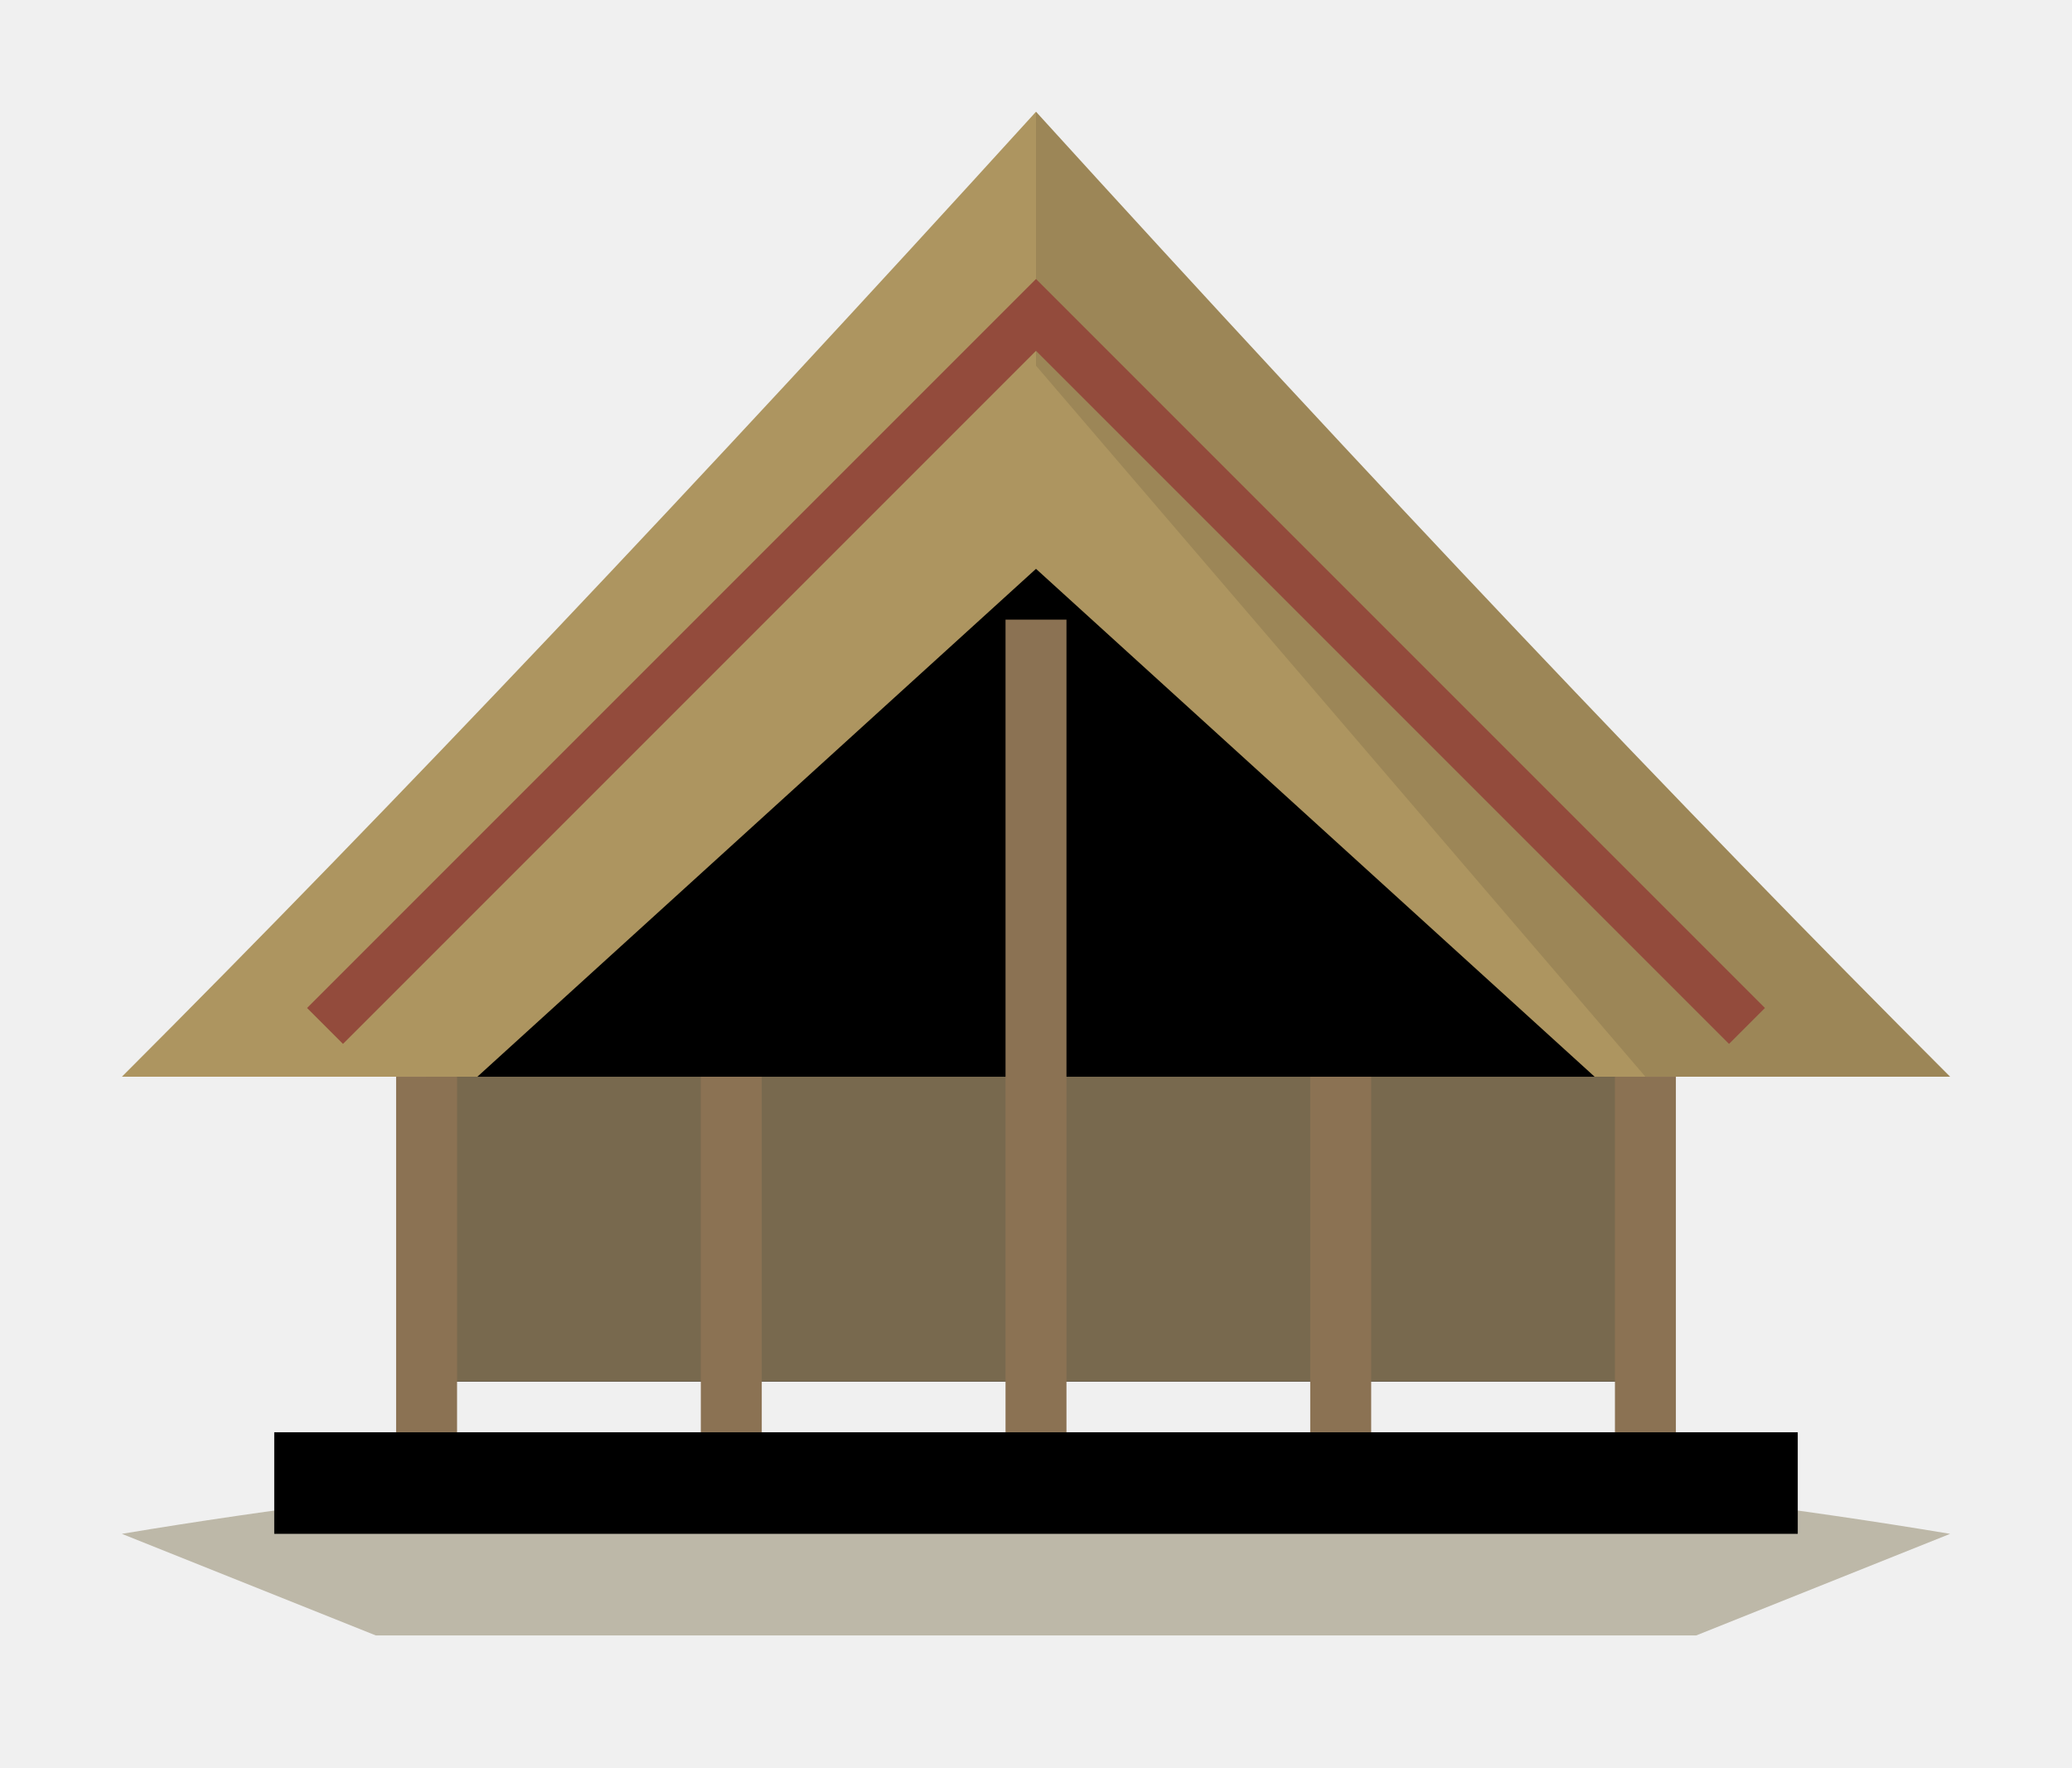
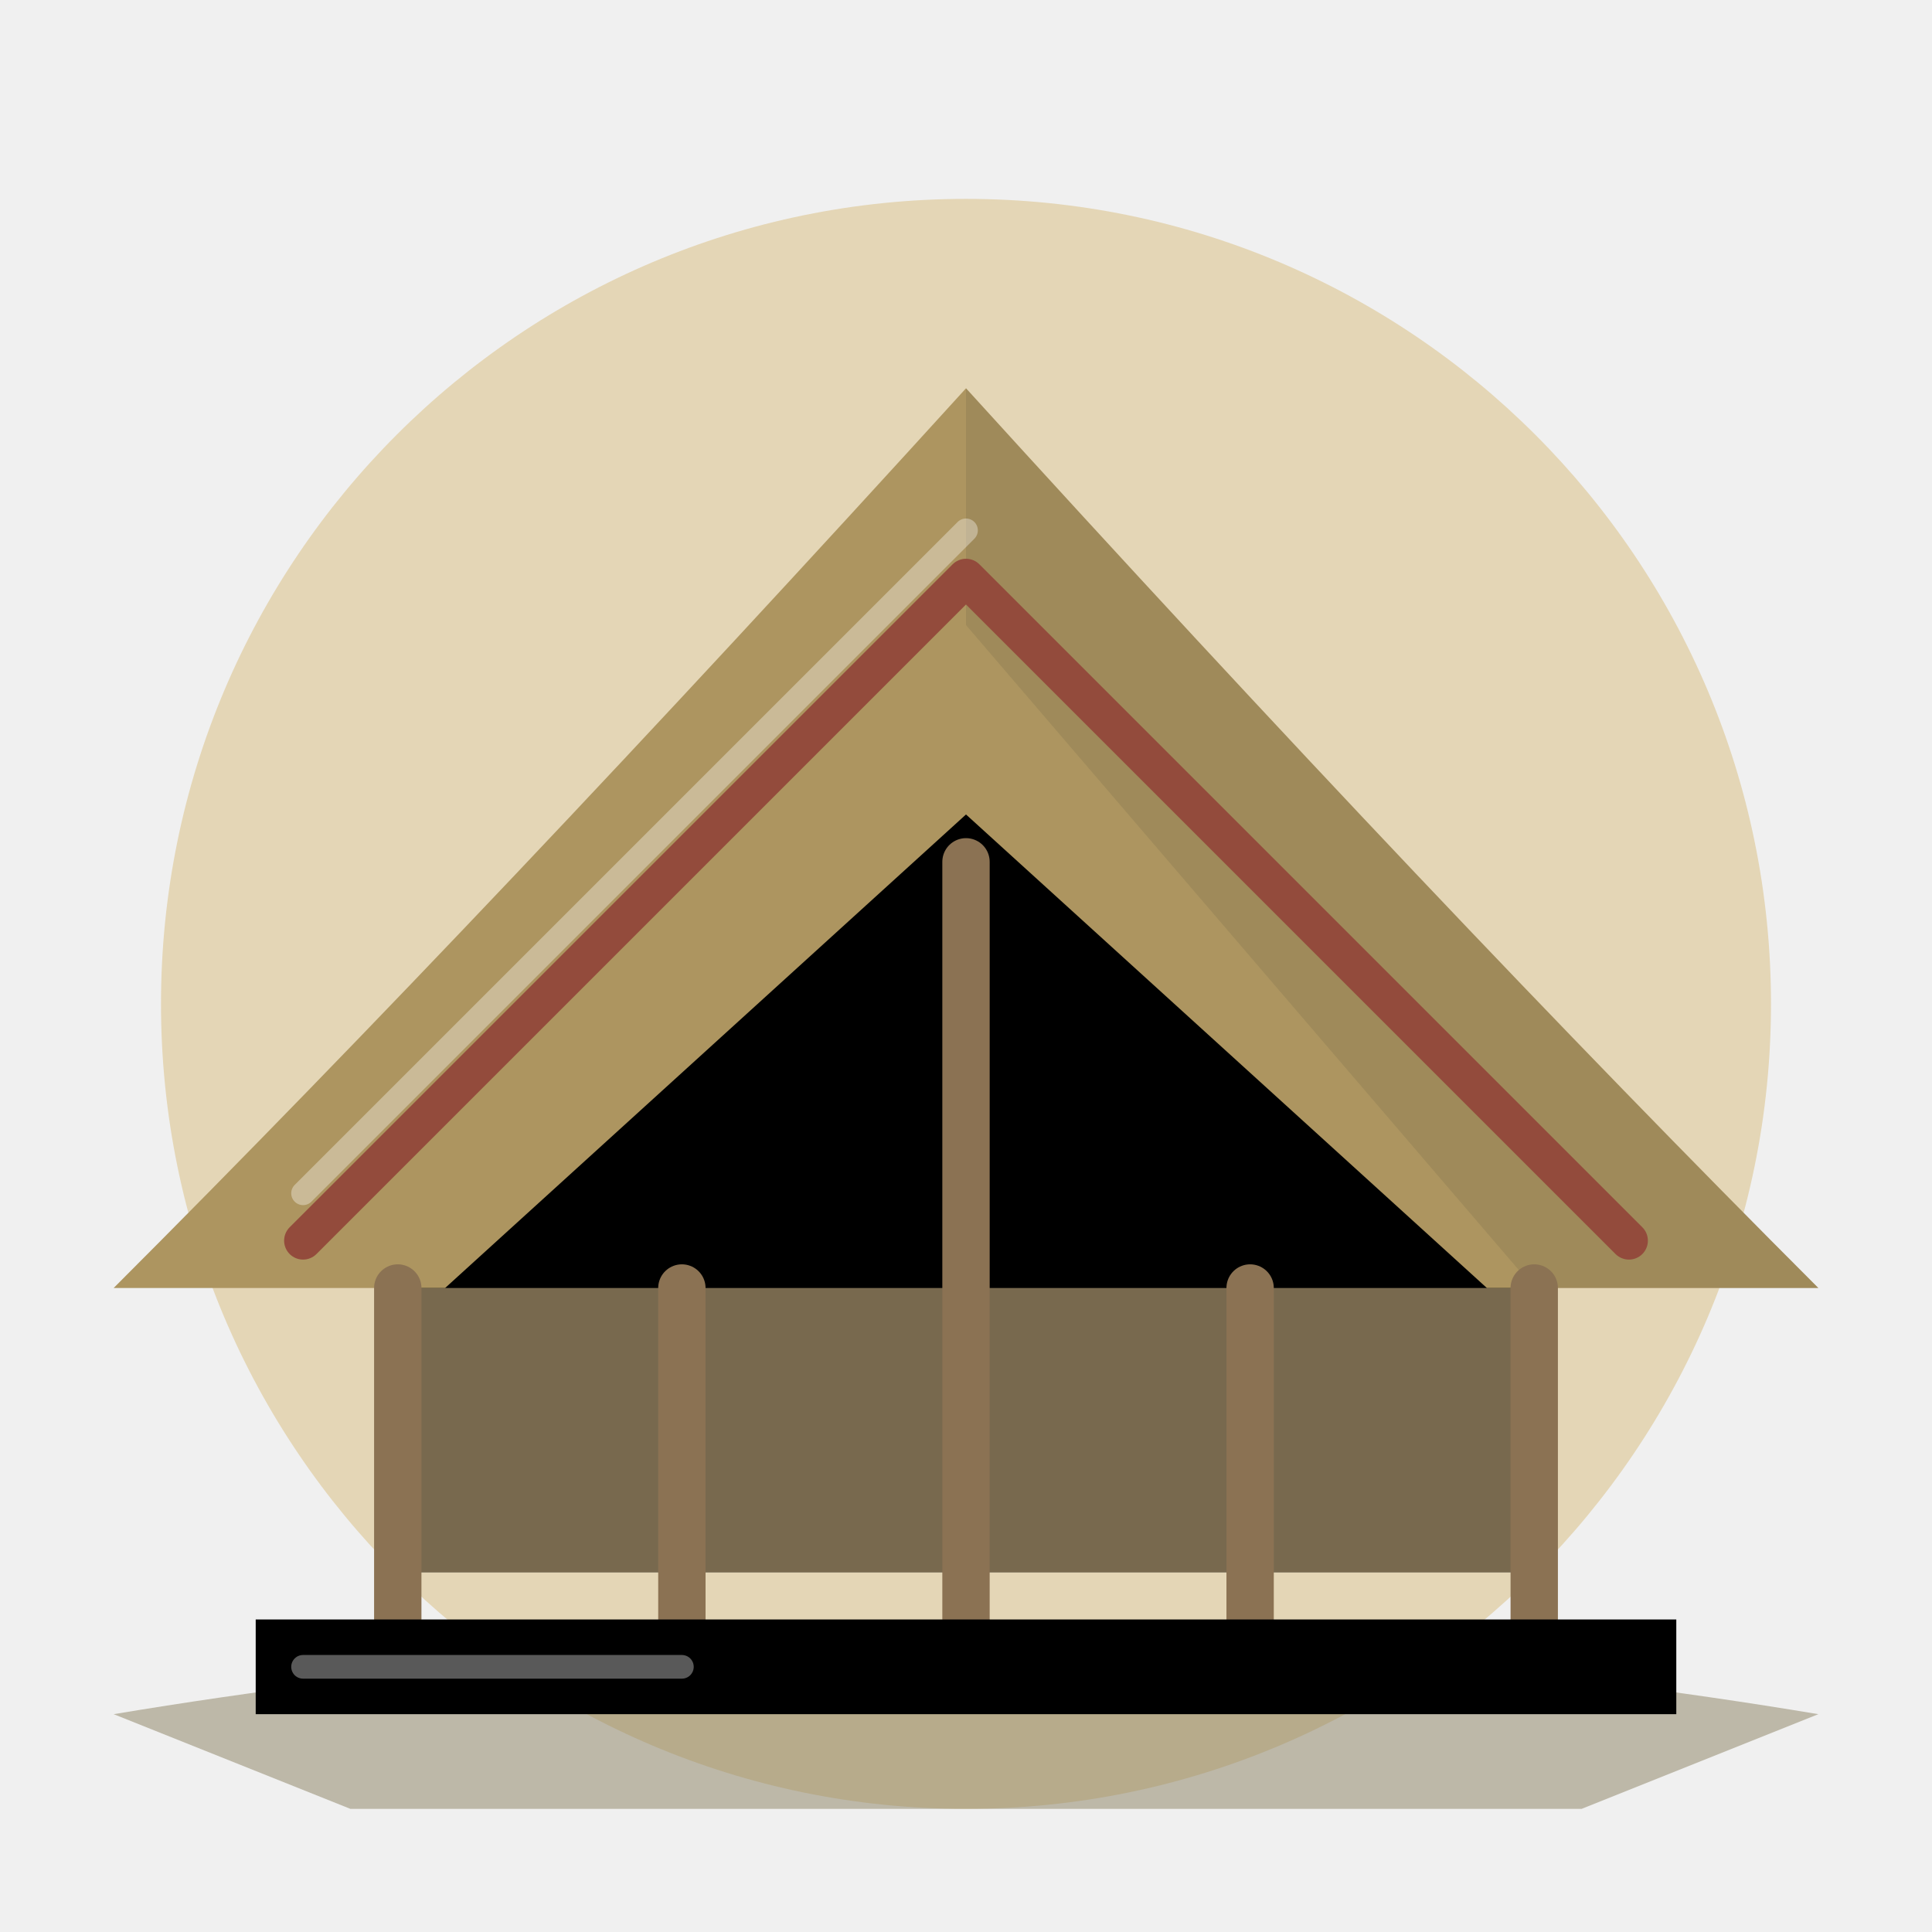
- <svg xmlns="http://www.w3.org/2000/svg" viewBox="-5.1 -8.3 10.2 8.7">
-   <g transform="scale(.25)">
+ <svg xmlns="http://www.w3.org/2000/svg" viewBox="-5.1 -9.8 10.2 10.2">
+   <g transform="scale(.25)" stroke-linecap="round" stroke-linejoin="round">
    <g transform="translate(-20 -38)">
+       <circle cx="20" cy="20" r="17" fill="#e4d6b6" />
      <path d="M2 35Q20 32 38 35L33 37H7Z" fill="#8a8060" stroke="none" opacity=".5" />
      <path d="M8 32V23L20 13L32 23V32Z" />
      <path d="M8 26H32V32H8Z" fill="#78694e" />
      <path d="M2 26Q10 18 20 7Q30 18 38 26H31L20 16L9 26Z" fill="#ad9560" />
-       <path d="M20 7Q30 18 38 26H32L20 12Z" fill="black" stroke="none" opacity=".1" />
-       <path d="M8 26V33M14 26V33M20 17V33M26 26V33M32 26V33" fill="none" stroke="#8b7253" stroke-width="1.2" />
+       <path d="M20 7Q30 18 38 26H32L20 12Z" fill="#544c3c" stroke="none" opacity=".16" />
+       <path d="M8 26V33M14 26V33M20 17V33M26 26V33M32 26V33" fill="none" stroke="#8b7253" stroke-width="1" />
      <path d="M5 35V33H35V35Z" />
-       <path d="M6 25L20 11L34 25" fill="none" stroke="#934b3c" stroke-width="1" />
+       <path d="M6 25L20 11L34 25" fill="none" stroke="#934b3c" stroke-width=".8" />
+       <path d="M6 24Q13 17 20 10M6 34H14" fill="none" stroke="white" stroke-width=".5" opacity=".35" />
    </g>
  </g>
</svg>
